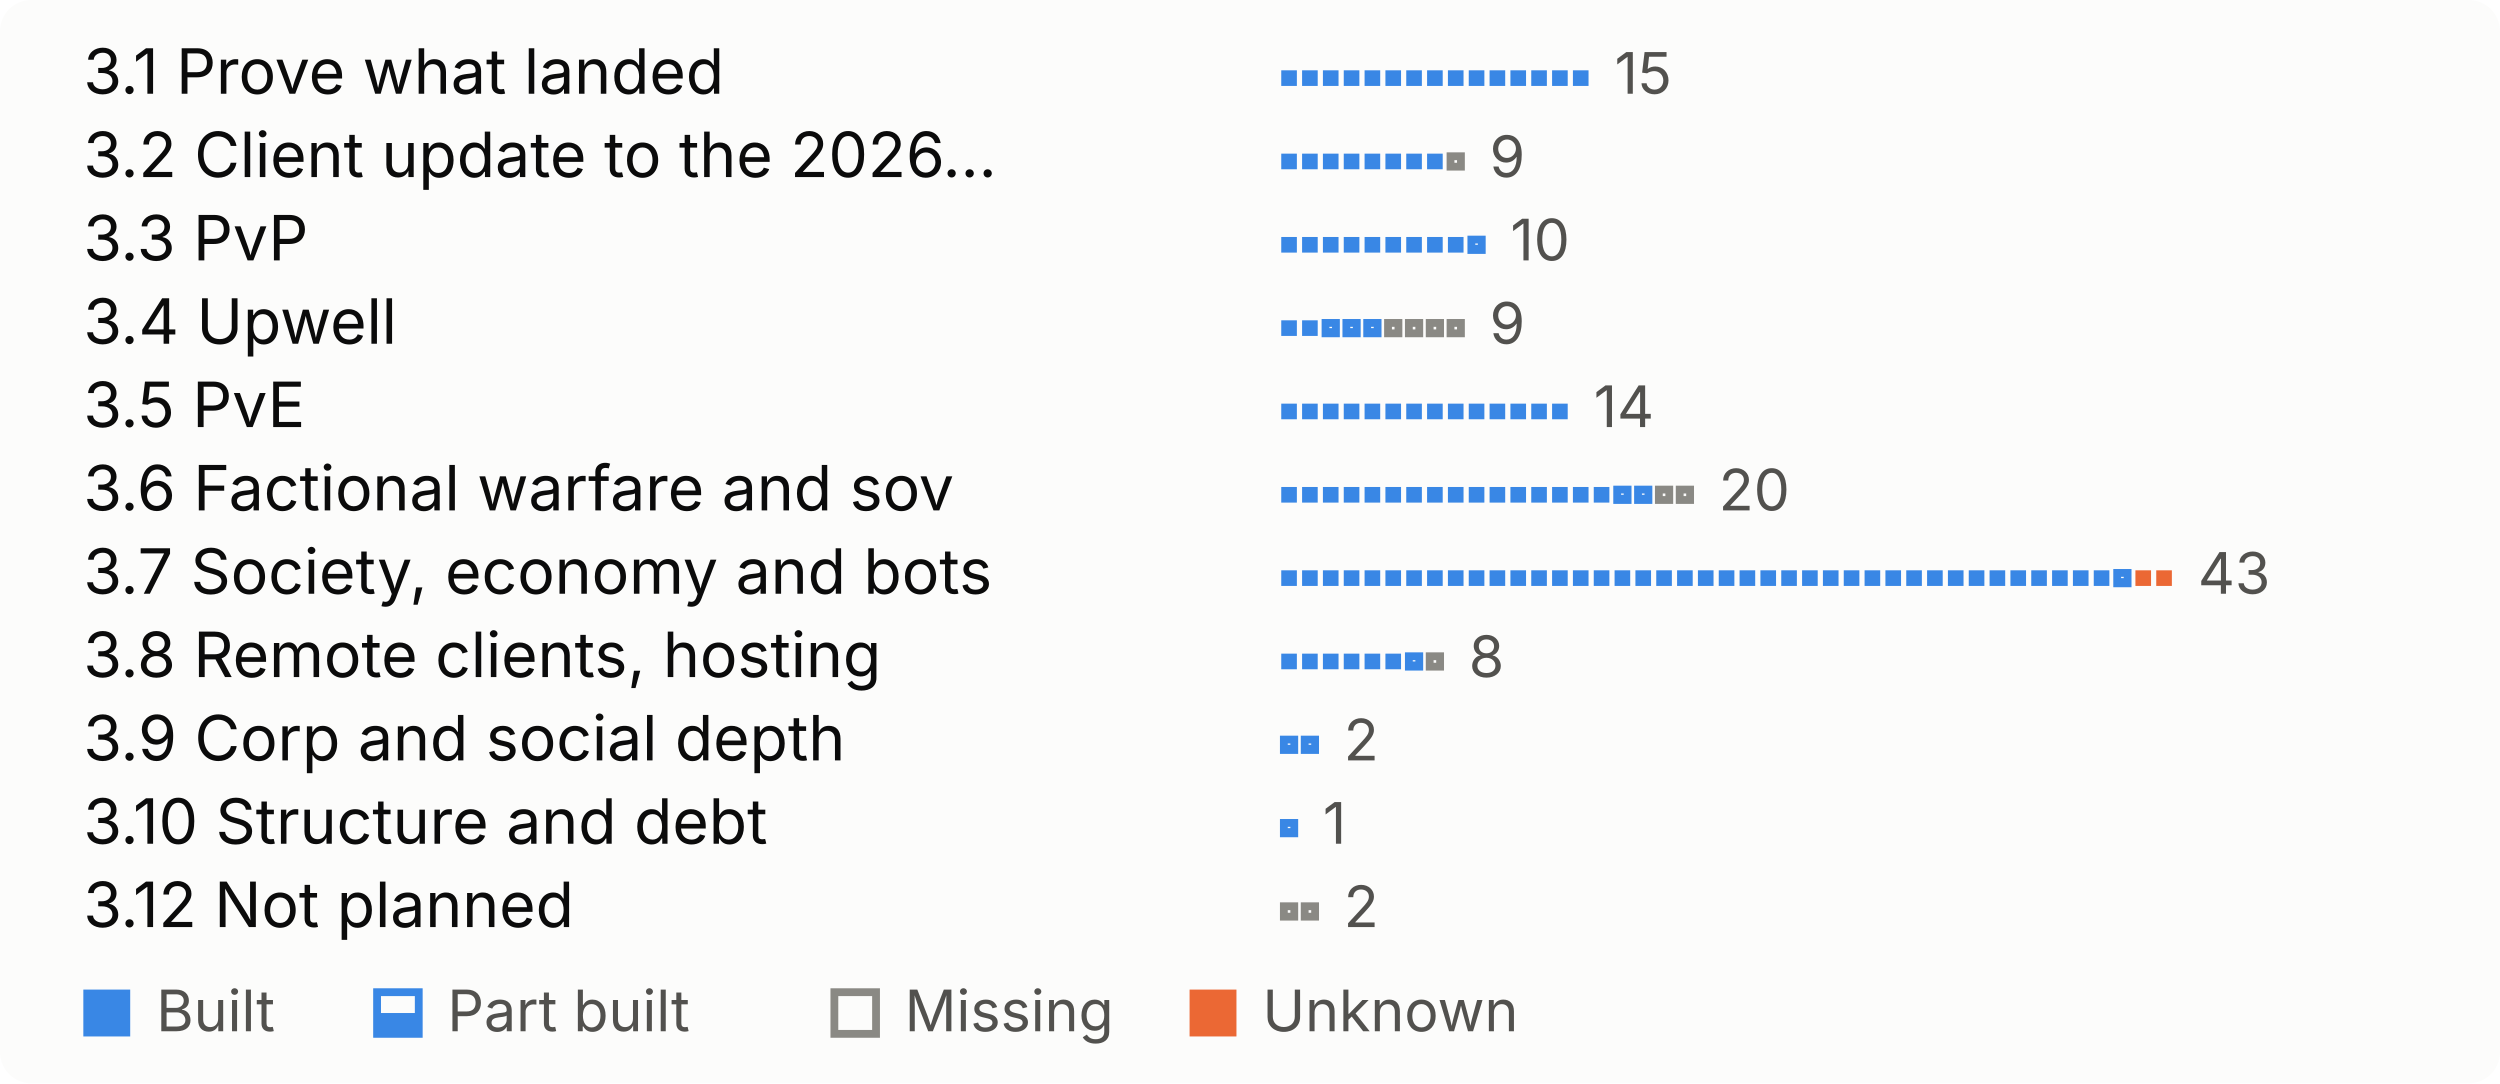
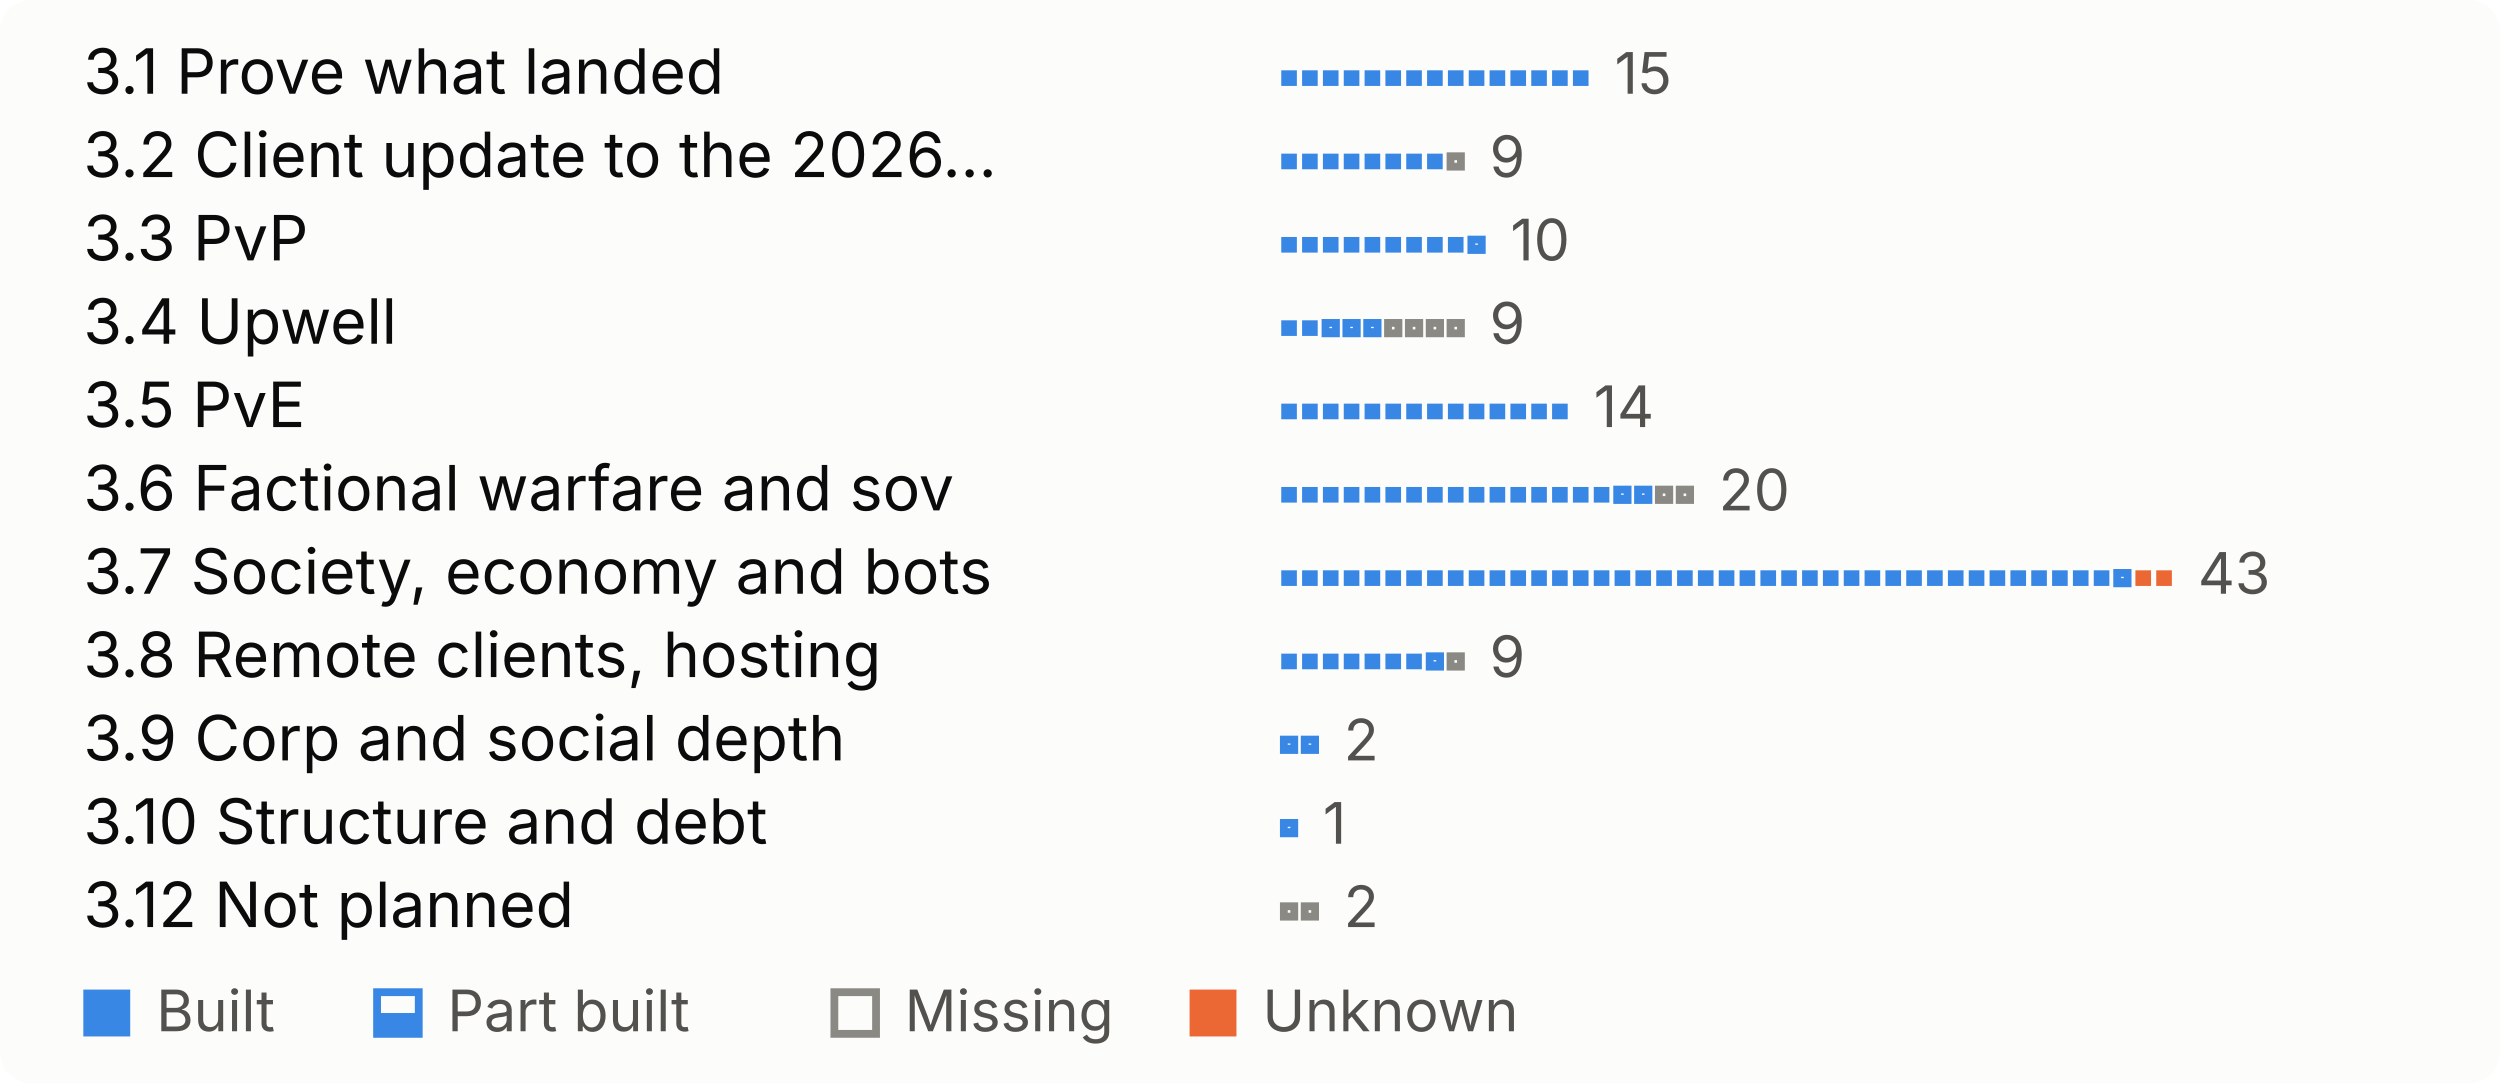
<svg xmlns="http://www.w3.org/2000/svg" width="480" height="208" viewBox="0 0 480 208" role="img" aria-label="What is left, by theme, one mark per open feature">
  <style>
.bg{fill:#fcfcfb}.t{fill:#0b0b0b}.s{fill:#52514e}.rule{fill:#e1e0d9}
.proved{fill:#184f95}.built{fill:#3987e5}.unknown{fill:#eb6834}
.part-o{fill:none;stroke:#3987e5;stroke-width:1.5}.part-f{fill:#3987e5}
.missing{fill:none;stroke:#8a8984;stroke-width:1.5}
.pass{fill:#184f95}.fail{fill:#eb6834}.none{fill:none;stroke:#8a8984;stroke-width:1.5}
@media (prefers-color-scheme:dark){
.bg{fill:#1a1a19}.t{fill:#f0efec}.s{fill:#c3c2b7}.rule{fill:#383835}
.proved{fill:#86b6ef}.built{fill:#3987e5}.unknown{fill:#d95926}
.part-o{stroke:#3987e5}.part-f{fill:#3987e5}
.missing{stroke:#8d8c85}
.pass{fill:#86b6ef}.fail{fill:#d95926}.none{stroke:#8d8c85}
}
text{font-family:system-ui,-apple-system,"Segoe UI",sans-serif;font-size:12px}
.big{font-size:26px;font-weight:600}.b{font-weight:600}.xs{font-size:11px}
</style>
  <rect width="480" height="208" rx="6" class="bg" />
  <text x="16.0" y="18.0" class="t">3.1 Prove what landed</text>
  <rect x="246.0" y="13.5" width="3" height="3" class="built" />
  <rect x="250.0" y="13.5" width="3" height="3" class="built" />
  <rect x="254.0" y="13.5" width="3" height="3" class="built" />
  <rect x="258.0" y="13.5" width="3" height="3" class="built" />
  <rect x="262.0" y="13.5" width="3" height="3" class="built" />
  <rect x="266.0" y="13.5" width="3" height="3" class="built" />
  <rect x="270.0" y="13.5" width="3" height="3" class="built" />
  <rect x="274.0" y="13.5" width="3" height="3" class="built" />
  <rect x="278.0" y="13.5" width="3" height="3" class="built" />
  <rect x="282.0" y="13.5" width="3" height="3" class="built" />
  <rect x="286.0" y="13.5" width="3" height="3" class="built" />
  <rect x="290.0" y="13.5" width="3" height="3" class="built" />
  <rect x="294.0" y="13.5" width="3" height="3" class="built" />
  <rect x="298.0" y="13.5" width="3" height="3" class="built" />
  <rect x="302.0" y="13.5" width="3" height="3" class="built" />
  <text x="310.0" y="18.0" class="s xs">15</text>
  <text x="16.0" y="34.0" class="t">3.2 Client update to the 2026…</text>
  <rect x="246.0" y="29.5" width="3" height="3" class="built" />
  <rect x="250.0" y="29.5" width="3" height="3" class="built" />
  <rect x="254.0" y="29.5" width="3" height="3" class="built" />
  <rect x="258.0" y="29.5" width="3" height="3" class="built" />
  <rect x="262.0" y="29.5" width="3" height="3" class="built" />
  <rect x="266.0" y="29.5" width="3" height="3" class="built" />
  <rect x="270.0" y="29.5" width="3" height="3" class="built" />
  <rect x="274.0" y="29.5" width="3" height="3" class="built" />
  <rect x="278.5" y="30.0" width="2" height="2" fill="none" class="missing" />
  <text x="286.0" y="34.0" class="s xs">9</text>
  <text x="16.0" y="50.0" class="t">3.3 PvP</text>
  <rect x="246.0" y="45.5" width="3" height="3" class="built" />
  <rect x="250.0" y="45.5" width="3" height="3" class="built" />
  <rect x="254.0" y="45.5" width="3" height="3" class="built" />
  <rect x="258.0" y="45.5" width="3" height="3" class="built" />
  <rect x="262.0" y="45.5" width="3" height="3" class="built" />
  <rect x="266.0" y="45.5" width="3" height="3" class="built" />
  <rect x="270.0" y="45.5" width="3" height="3" class="built" />
  <rect x="274.0" y="45.5" width="3" height="3" class="built" />
  <rect x="278.0" y="45.5" width="3" height="3" class="built" />
  <rect x="282.5" y="46.0" width="2" height="2" fill="none" class="part-o" />
  <rect x="282.0" y="47.0" width="3" height="1.5" class="part-f" />
  <text x="290.0" y="50.0" class="s xs">10</text>
  <text x="16.0" y="66.0" class="t">3.4 Upwell</text>
  <rect x="246.0" y="61.5" width="3" height="3" class="built" />
  <rect x="250.0" y="61.5" width="3" height="3" class="built" />
  <rect x="254.5" y="62.0" width="2" height="2" fill="none" class="part-o" />
  <rect x="254.0" y="63.0" width="3" height="1.5" class="part-f" />
  <rect x="258.5" y="62.0" width="2" height="2" fill="none" class="part-o" />
  <rect x="258.0" y="63.0" width="3" height="1.5" class="part-f" />
  <rect x="262.5" y="62.0" width="2" height="2" fill="none" class="part-o" />
  <rect x="262.0" y="63.0" width="3" height="1.5" class="part-f" />
  <rect x="266.5" y="62.0" width="2" height="2" fill="none" class="missing" />
  <rect x="270.5" y="62.0" width="2" height="2" fill="none" class="missing" />
  <rect x="274.5" y="62.0" width="2" height="2" fill="none" class="missing" />
  <rect x="278.5" y="62.0" width="2" height="2" fill="none" class="missing" />
  <text x="286.0" y="66.0" class="s xs">9</text>
  <text x="16.0" y="82.0" class="t">3.5 PvE</text>
  <rect x="246.0" y="77.5" width="3" height="3" class="built" />
  <rect x="250.0" y="77.5" width="3" height="3" class="built" />
  <rect x="254.0" y="77.5" width="3" height="3" class="built" />
  <rect x="258.0" y="77.5" width="3" height="3" class="built" />
  <rect x="262.0" y="77.5" width="3" height="3" class="built" />
  <rect x="266.0" y="77.5" width="3" height="3" class="built" />
  <rect x="270.0" y="77.5" width="3" height="3" class="built" />
  <rect x="274.0" y="77.5" width="3" height="3" class="built" />
  <rect x="278.0" y="77.5" width="3" height="3" class="built" />
  <rect x="282.0" y="77.5" width="3" height="3" class="built" />
  <rect x="286.0" y="77.5" width="3" height="3" class="built" />
  <rect x="290.0" y="77.5" width="3" height="3" class="built" />
  <rect x="294.0" y="77.5" width="3" height="3" class="built" />
  <rect x="298.0" y="77.5" width="3" height="3" class="built" />
  <text x="306.0" y="82.0" class="s xs">14</text>
  <text x="16.0" y="98.0" class="t">3.6 Factional warfare and sov</text>
  <rect x="246.0" y="93.5" width="3" height="3" class="built" />
  <rect x="250.0" y="93.5" width="3" height="3" class="built" />
  <rect x="254.0" y="93.5" width="3" height="3" class="built" />
  <rect x="258.0" y="93.5" width="3" height="3" class="built" />
  <rect x="262.0" y="93.5" width="3" height="3" class="built" />
  <rect x="266.0" y="93.5" width="3" height="3" class="built" />
  <rect x="270.0" y="93.5" width="3" height="3" class="built" />
  <rect x="274.0" y="93.5" width="3" height="3" class="built" />
  <rect x="278.0" y="93.5" width="3" height="3" class="built" />
  <rect x="282.0" y="93.5" width="3" height="3" class="built" />
  <rect x="286.0" y="93.5" width="3" height="3" class="built" />
  <rect x="290.0" y="93.5" width="3" height="3" class="built" />
  <rect x="294.0" y="93.5" width="3" height="3" class="built" />
  <rect x="298.0" y="93.5" width="3" height="3" class="built" />
  <rect x="302.0" y="93.5" width="3" height="3" class="built" />
  <rect x="306.0" y="93.5" width="3" height="3" class="built" />
  <rect x="310.5" y="94.0" width="2" height="2" fill="none" class="part-o" />
  <rect x="310.0" y="95.0" width="3" height="1.5" class="part-f" />
  <rect x="314.5" y="94.0" width="2" height="2" fill="none" class="part-o" />
  <rect x="314.0" y="95.0" width="3" height="1.5" class="part-f" />
  <rect x="318.5" y="94.0" width="2" height="2" fill="none" class="missing" />
  <rect x="322.5" y="94.0" width="2" height="2" fill="none" class="missing" />
  <text x="330.0" y="98.0" class="s xs">20</text>
  <text x="16.0" y="114.0" class="t">3.7 Society, economy and bots</text>
  <rect x="246.0" y="109.5" width="3" height="3" class="built" />
  <rect x="250.0" y="109.5" width="3" height="3" class="built" />
  <rect x="254.0" y="109.5" width="3" height="3" class="built" />
  <rect x="258.0" y="109.5" width="3" height="3" class="built" />
  <rect x="262.0" y="109.5" width="3" height="3" class="built" />
  <rect x="266.0" y="109.5" width="3" height="3" class="built" />
  <rect x="270.0" y="109.5" width="3" height="3" class="built" />
  <rect x="274.0" y="109.5" width="3" height="3" class="built" />
  <rect x="278.0" y="109.5" width="3" height="3" class="built" />
  <rect x="282.0" y="109.5" width="3" height="3" class="built" />
  <rect x="286.0" y="109.5" width="3" height="3" class="built" />
  <rect x="290.0" y="109.5" width="3" height="3" class="built" />
  <rect x="294.0" y="109.5" width="3" height="3" class="built" />
  <rect x="298.0" y="109.5" width="3" height="3" class="built" />
  <rect x="302.0" y="109.5" width="3" height="3" class="built" />
  <rect x="306.0" y="109.5" width="3" height="3" class="built" />
  <rect x="310.0" y="109.5" width="3" height="3" class="built" />
  <rect x="314.0" y="109.5" width="3" height="3" class="built" />
  <rect x="318.0" y="109.5" width="3" height="3" class="built" />
  <rect x="322.0" y="109.5" width="3" height="3" class="built" />
  <rect x="326.0" y="109.5" width="3" height="3" class="built" />
  <rect x="330.0" y="109.5" width="3" height="3" class="built" />
  <rect x="334.0" y="109.5" width="3" height="3" class="built" />
  <rect x="338.0" y="109.5" width="3" height="3" class="built" />
  <rect x="342.0" y="109.5" width="3" height="3" class="built" />
  <rect x="346.0" y="109.5" width="3" height="3" class="built" />
  <rect x="350.0" y="109.5" width="3" height="3" class="built" />
  <rect x="354.0" y="109.5" width="3" height="3" class="built" />
  <rect x="358.0" y="109.5" width="3" height="3" class="built" />
  <rect x="362.0" y="109.5" width="3" height="3" class="built" />
  <rect x="366.0" y="109.5" width="3" height="3" class="built" />
  <rect x="370.0" y="109.5" width="3" height="3" class="built" />
  <rect x="374.0" y="109.5" width="3" height="3" class="built" />
  <rect x="378.0" y="109.5" width="3" height="3" class="built" />
  <rect x="382.0" y="109.5" width="3" height="3" class="built" />
  <rect x="386.0" y="109.5" width="3" height="3" class="built" />
  <rect x="390.0" y="109.5" width="3" height="3" class="built" />
  <rect x="394.0" y="109.5" width="3" height="3" class="built" />
  <rect x="398.0" y="109.5" width="3" height="3" class="built" />
  <rect x="402.0" y="109.5" width="3" height="3" class="built" />
  <rect x="406.5" y="110.0" width="2" height="2" fill="none" class="part-o" />
  <rect x="406.0" y="111.0" width="3" height="1.5" class="part-f" />
  <rect x="410.0" y="109.5" width="3" height="3" class="unknown" />
  <rect x="414.0" y="109.5" width="3" height="3" class="unknown" />
  <text x="422.0" y="114.0" class="s xs">43</text>
  <text x="16.0" y="130.0" class="t">3.8 Remote clients, hosting</text>
  <rect x="246.0" y="125.5" width="3" height="3" class="built" />
  <rect x="250.0" y="125.5" width="3" height="3" class="built" />
  <rect x="254.0" y="125.5" width="3" height="3" class="built" />
  <rect x="258.0" y="125.5" width="3" height="3" class="built" />
  <rect x="262.0" y="125.5" width="3" height="3" class="built" />
  <rect x="266.0" y="125.5" width="3" height="3" class="built" />
-   <rect x="270.5" y="126.0" width="2" height="2" fill="none" class="part-o" />
-   <rect x="270.0" y="127.0" width="3" height="1.5" class="part-f" />
-   <rect x="274.5" y="126.0" width="2" height="2" fill="none" class="missing" />
-   <text x="282.0" y="130.0" class="s xs">8</text>
+   <rect x="270.0" y="125.5" width="3" height="3" class="built" />
+   <rect x="274.5" y="126.0" width="2" height="2" fill="none" class="part-o" />
+   <rect x="274.0" y="127.0" width="3" height="1.5" class="part-f" />
+   <rect x="278.5" y="126.0" width="2" height="2" fill="none" class="missing" />
+   <text x="286.0" y="130.0" class="s xs">9</text>
  <text x="16.0" y="146.0" class="t">3.9 Corp and social depth</text>
  <rect x="246.5" y="142.0" width="2" height="2" fill="none" class="part-o" />
  <rect x="246.0" y="143.0" width="3" height="1.5" class="part-f" />
  <rect x="250.5" y="142.0" width="2" height="2" fill="none" class="part-o" />
  <rect x="250.0" y="143.0" width="3" height="1.5" class="part-f" />
  <text x="258.0" y="146.0" class="s xs">2</text>
  <text x="16.0" y="162.0" class="t">3.10 Structure and debt</text>
  <rect x="246.5" y="158.0" width="2" height="2" fill="none" class="part-o" />
  <rect x="246.0" y="159.0" width="3" height="1.5" class="part-f" />
  <text x="254.0" y="162.0" class="s xs">1</text>
  <text x="16.0" y="178.0" class="t">3.12 Not planned</text>
  <rect x="246.5" y="174.0" width="2" height="2" fill="none" class="missing" />
  <rect x="250.5" y="174.0" width="2" height="2" fill="none" class="missing" />
  <text x="258.0" y="178.0" class="s xs">2</text>
  <rect x="16.0" y="190.0" width="9" height="9" class="built" />
  <text x="30.0" y="198.0" class="s xs">Built</text>
  <rect x="72.4" y="190.5" width="8" height="8" fill="none" class="part-o" />
  <rect x="71.9" y="194.5" width="9" height="4.5" class="part-f" />
  <text x="85.9" y="198.0" class="s xs">Part built</text>
  <rect x="160.2" y="190.5" width="8" height="8" fill="none" class="missing" />
  <text x="173.7" y="198.0" class="s xs">Missing</text>
  <rect x="228.4" y="190.0" width="9" height="9" class="unknown" />
  <text x="242.4" y="198.0" class="s xs">Unknown</text>
</svg>
